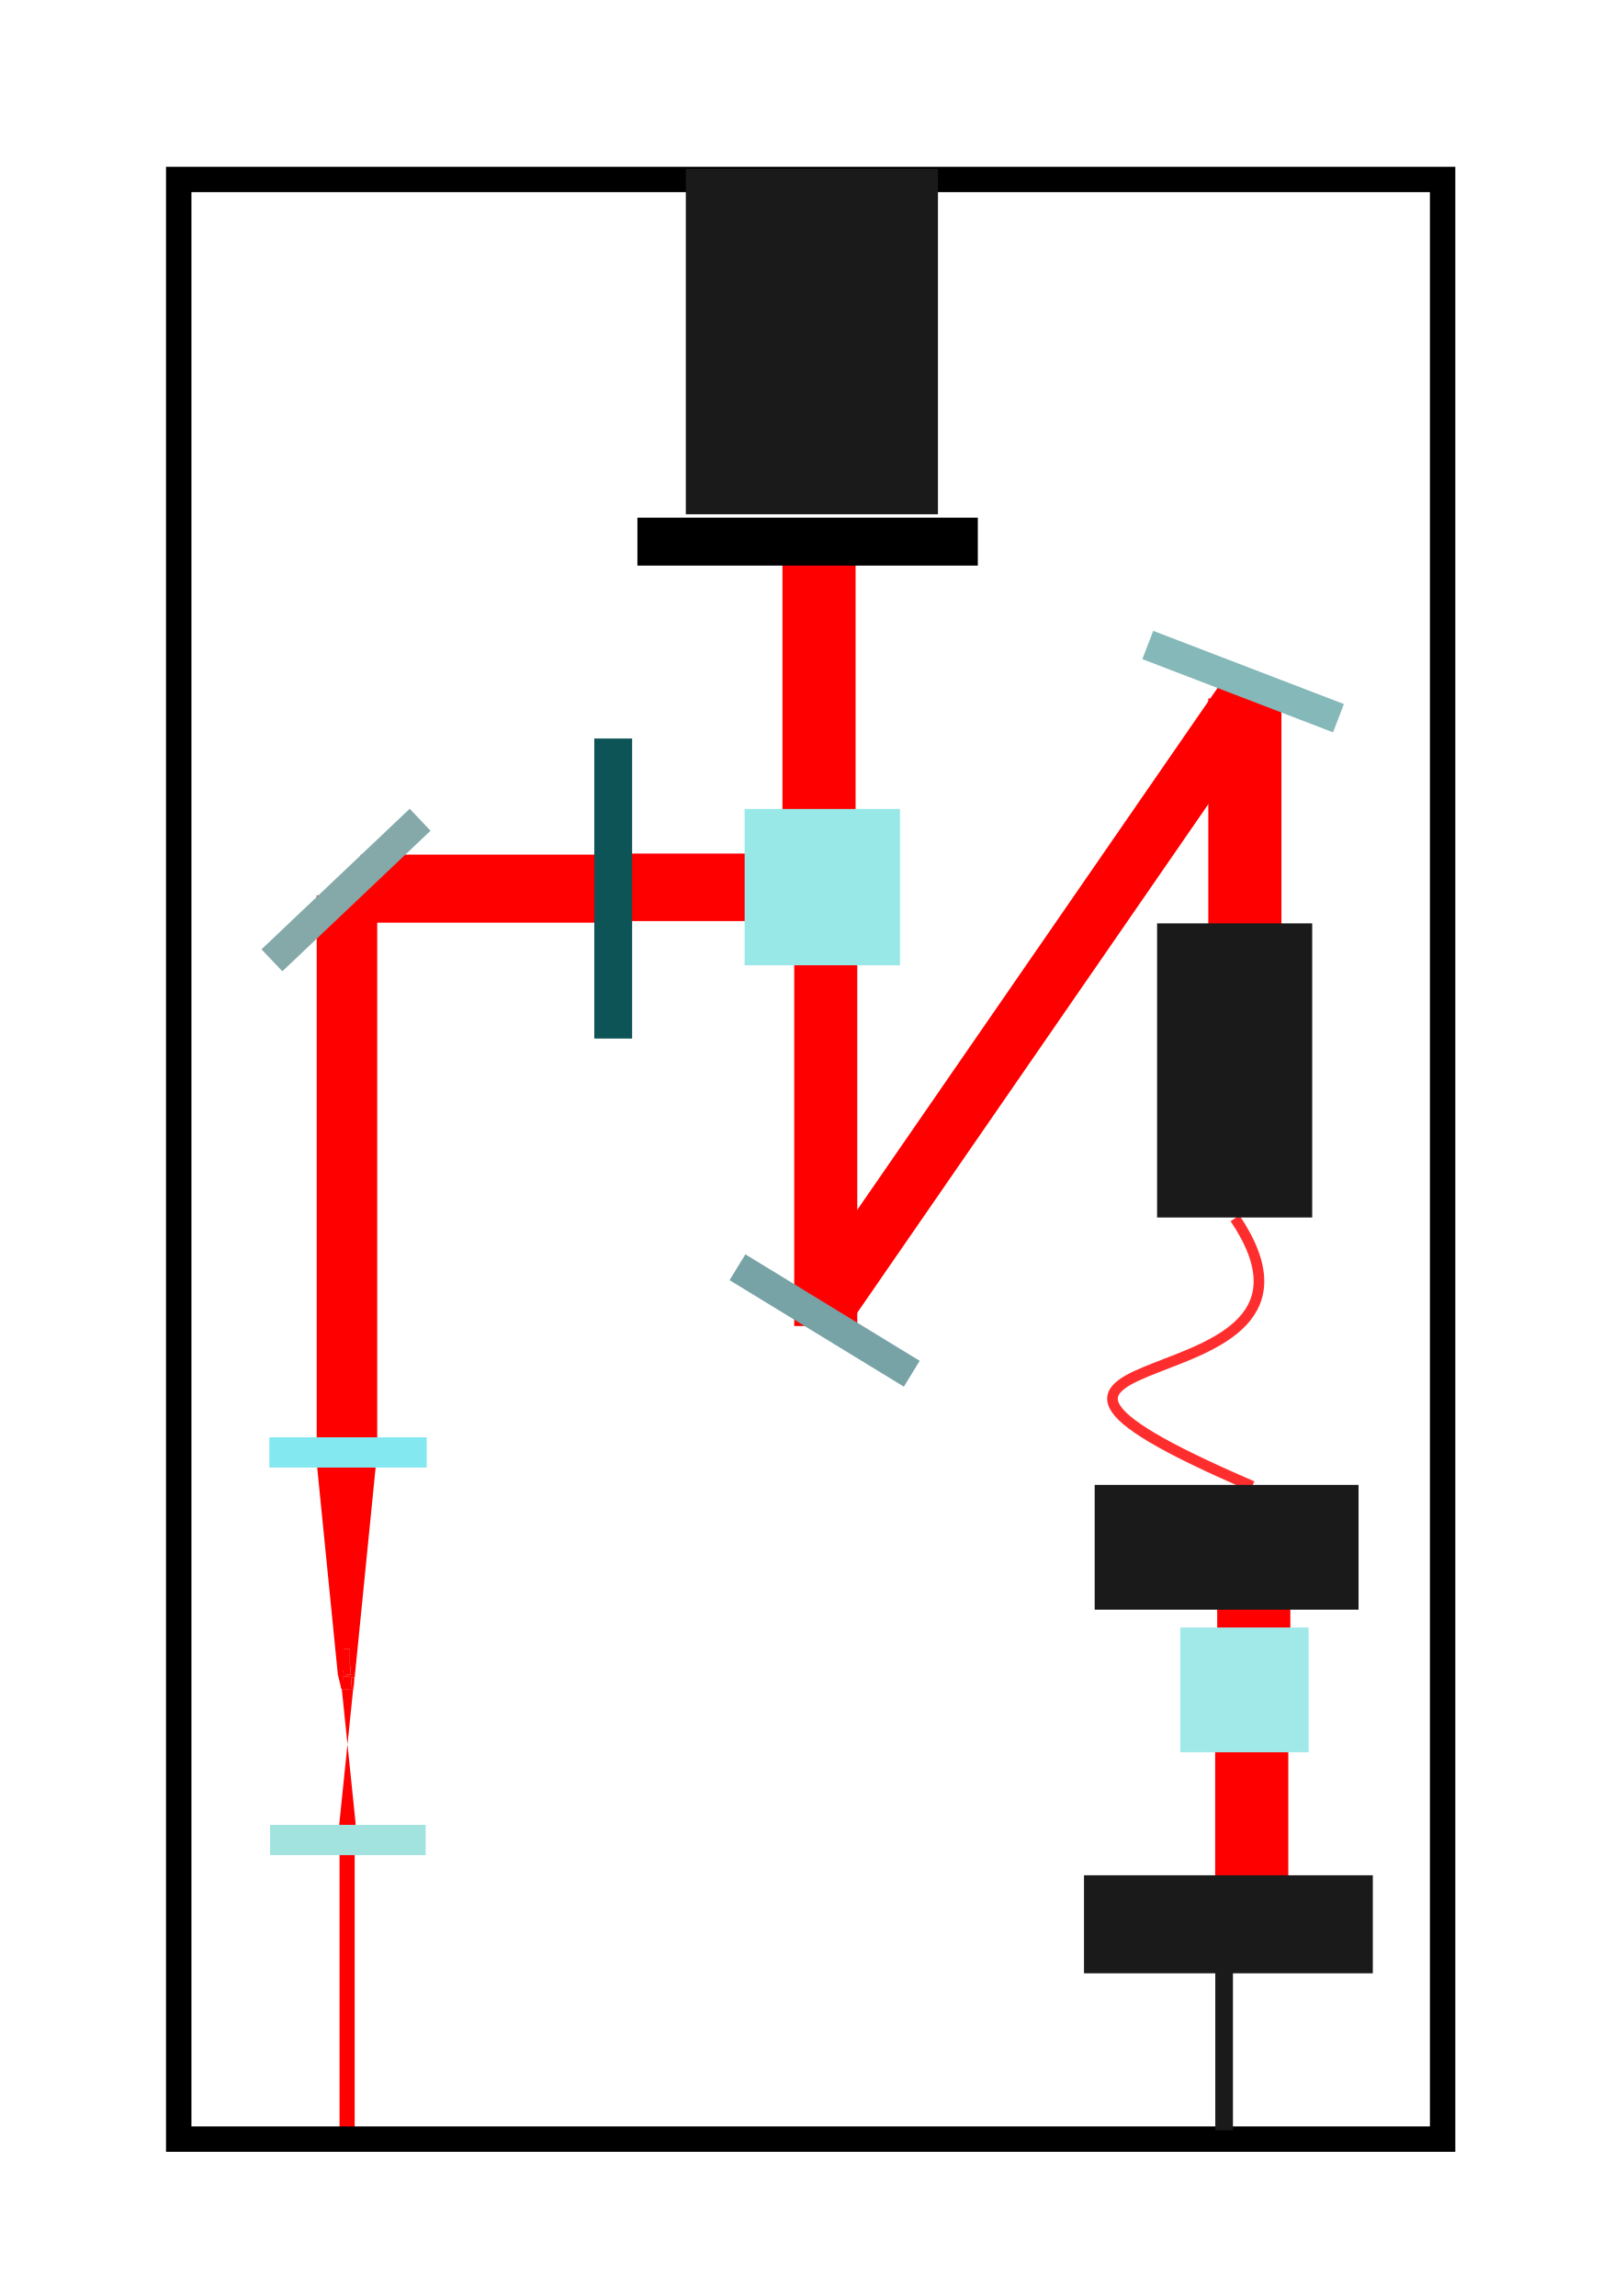
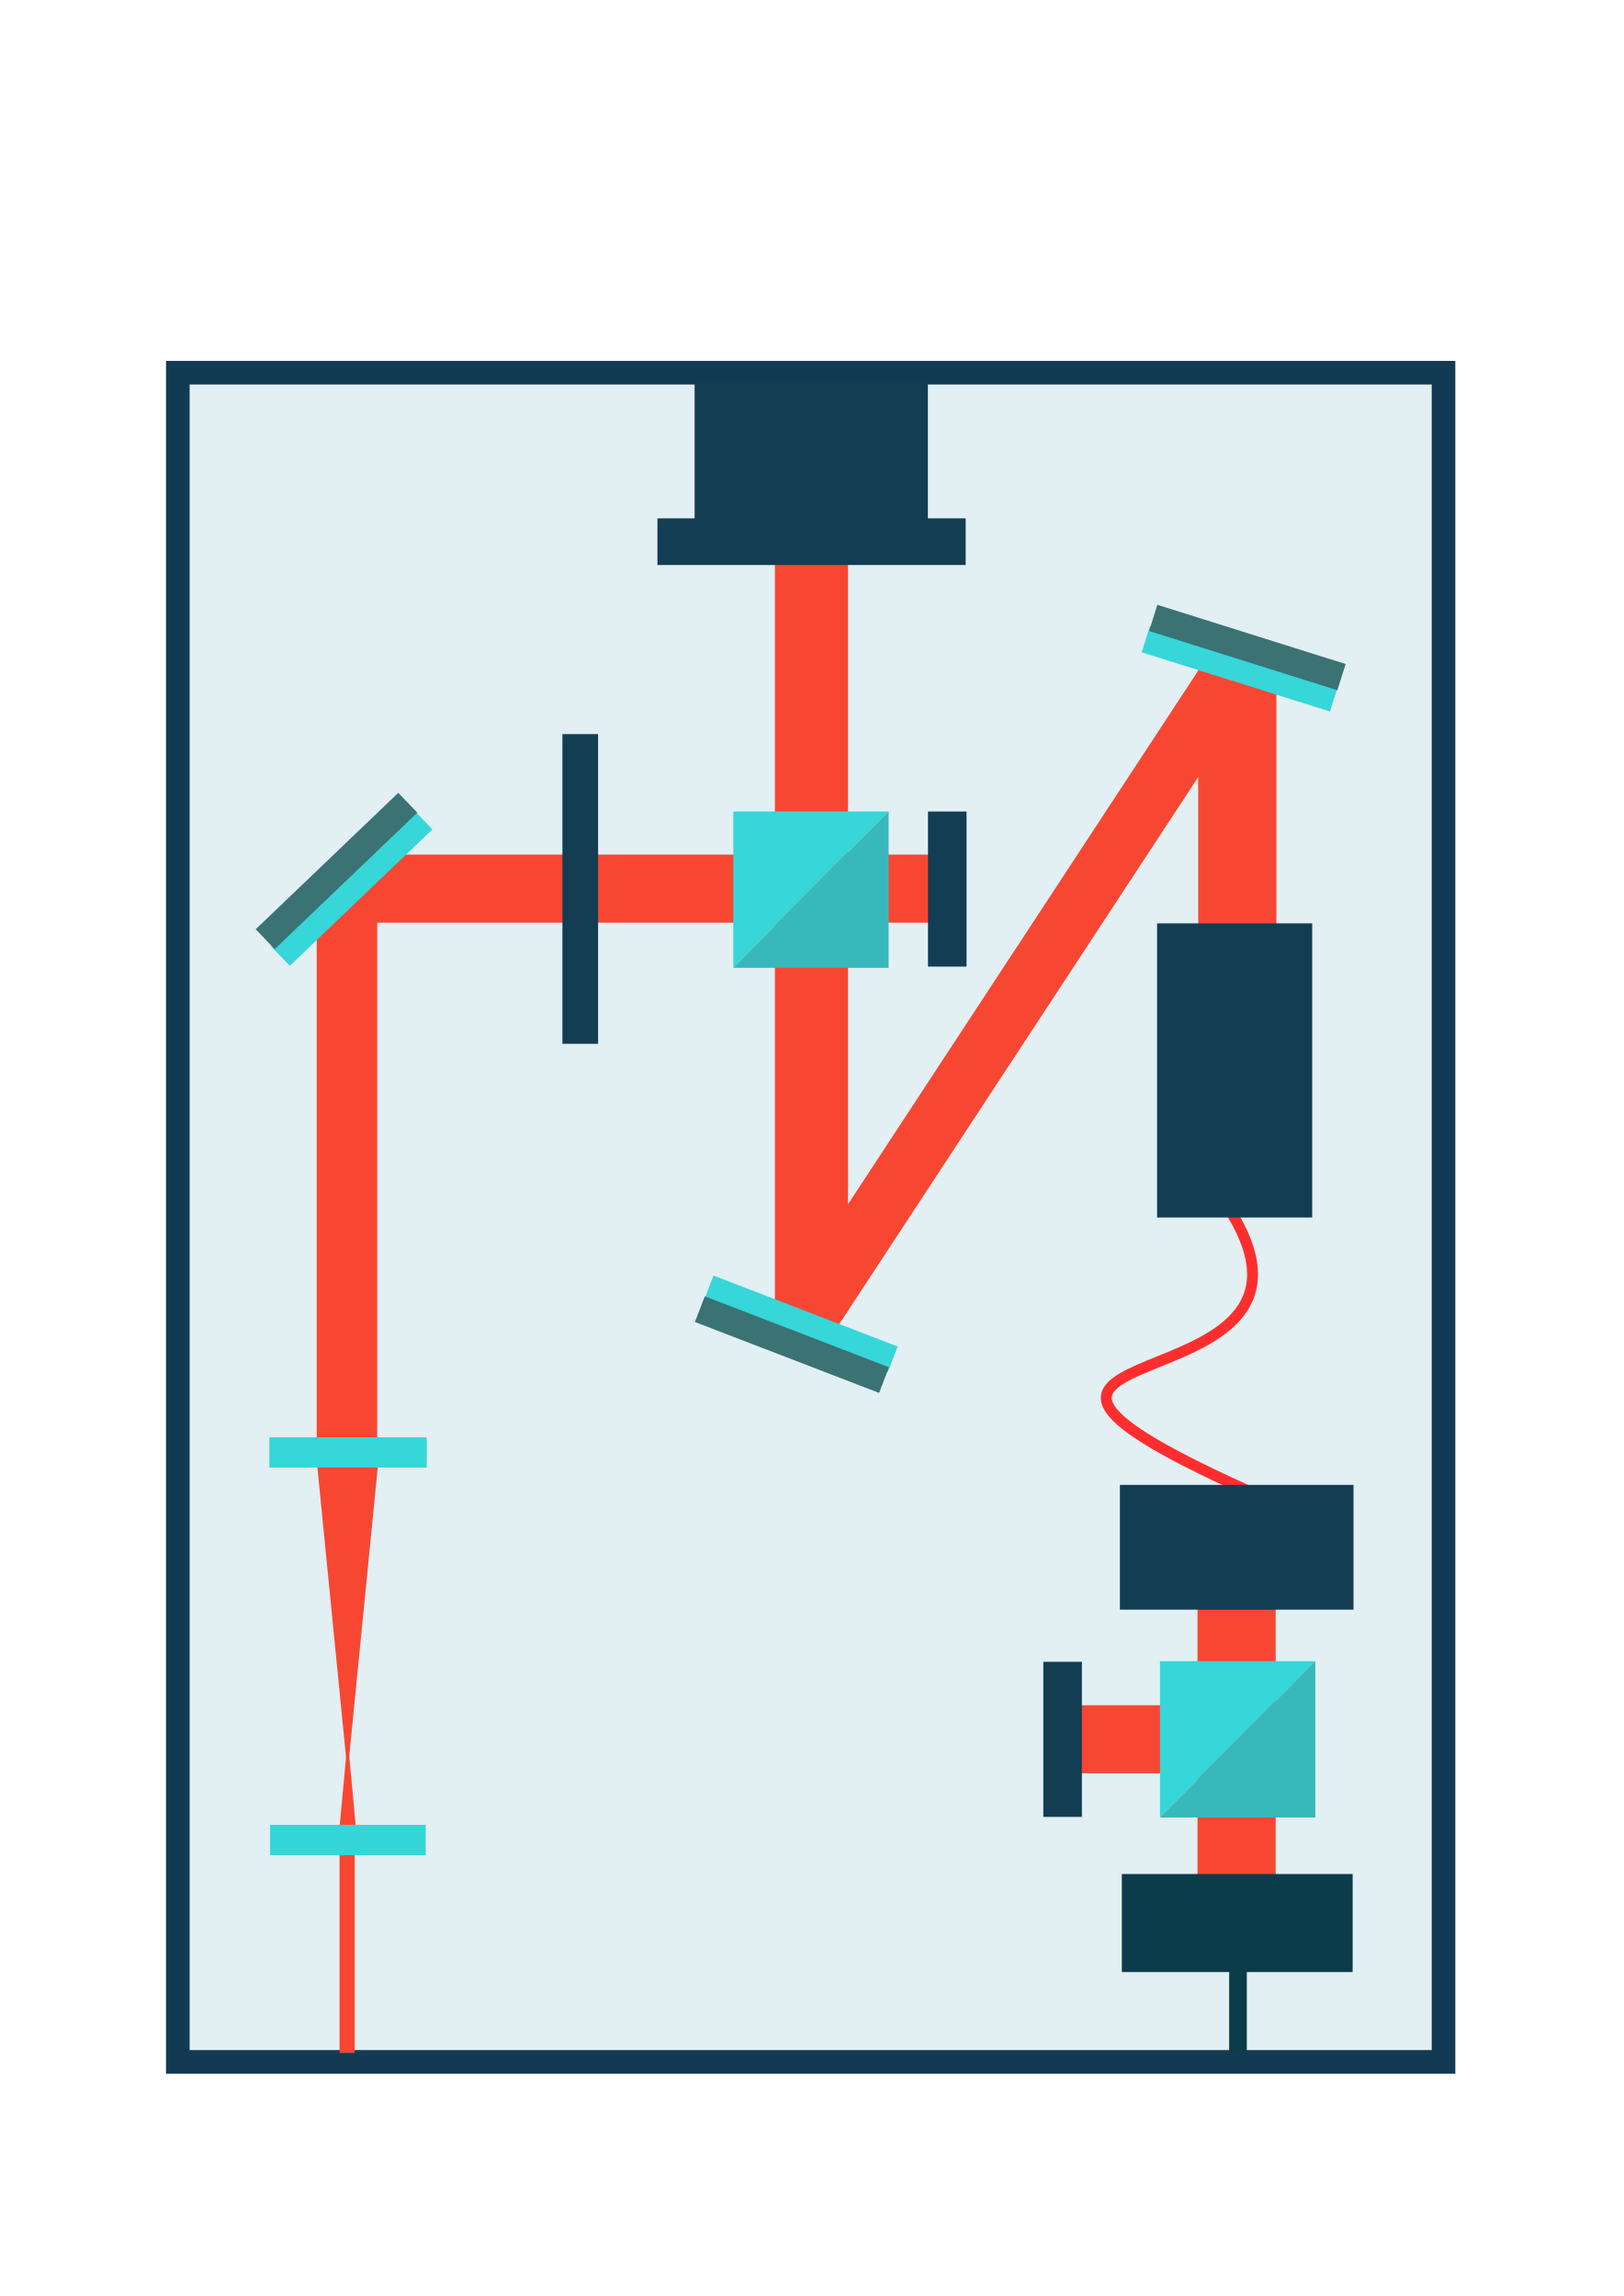
<svg xmlns="http://www.w3.org/2000/svg" width="210mm" height="297mm" viewBox="0 0 210 297" version="1.1" id="svg1">
  <defs id="defs1">
+     <rect x="48.804" y="526.39" width="334.659" height="251.866" id="rect139" />
+     <rect x="114.93" y="550.926" width="160.533" height="83.81" id="rect138" />
+     <rect x="200.897" y="616.249" width="350.029" height="133.11" id="rect137" />
    <rect x="462.77" y="751.675" width="19.609" height="77.564" id="rect76" />
    <linearGradient id="swatch8">
      <stop style="stop-color:#467036;stop-opacity:1;" offset="0" id="stop8" />
    </linearGradient>
  </defs>
-   <path d="m 44.431,218.567 v -1.146 l -0.086,1.146 z" style="fill:#ff0000;stroke-width:2.575" id="path45" />
-   <path d="m 45.401,218.567 -0.155,-2.063 v 2.063 z" style="fill:#ff0000;stroke-width:2.575" id="path42" />
-   <path d="m 40.988,189.463 2.723,27.301 0.321,0.033 -0.006,-0.053 0.346,-0.036 0.059,-0.793 v -2.647 h 0.815 v 2.126 l 0.03,-0.002 0.091,1.213 0.548,-0.056 2.702,-27.087 z" style="fill:#ff0000;stroke-width:2.575" id="path64" />
  <g id="layer1" transform="translate(-38.85912,24.85841)">
-     <rect style="fill:#ff0000;fill-opacity:1;fill-rule:nonzero;stroke:none;stroke-width:3.55;stroke-dasharray:none;stroke-opacity:1" id="rect17" width="1.957" height="37.012" x="82.774" y="213.936" />
-     <rect style="fill:#ff0000;fill-opacity:1;fill-rule:nonzero;stroke:none;stroke-width:3.265;stroke-dasharray:none;stroke-opacity:1" id="rect18" width="7.826" height="70.763" x="79.819" y="90.969" />
-     <rect style="fill:#ff0000;fill-opacity:1;fill-rule:nonzero;stroke:none;stroke-width:3.059;stroke-dasharray:none;stroke-opacity:1" id="rect19" width="30.627" height="8.805" x="85.518" y="85.689" />
-     <rect style="fill:#ff0000;fill-opacity:1;fill-rule:nonzero;stroke:none;stroke-width:3.876;stroke-dasharray:none;stroke-opacity:1" id="rect20" width="16.957" height="8.732" x="119.998" y="85.554" />
-     <rect style="fill:#ff0000;fill-opacity:1;fill-rule:nonzero;stroke:none;stroke-width:3.464;stroke-dasharray:none;stroke-opacity:1" id="rect21" width="9.457" height="33.038" x="140.058" y="47.595" />
-     <rect style="fill:#ff0000;fill-opacity:1;fill-rule:nonzero;stroke:none;stroke-width:3.464;stroke-dasharray:none;stroke-opacity:1" id="rect21-7" width="9.457" height="33.038" x="195.133" y="65.493" />
-     <rect style="fill:#ff0000;fill-opacity:1;fill-rule:nonzero;stroke:none;stroke-width:3.464;stroke-dasharray:none;stroke-opacity:1" id="rect21-9" width="9.457" height="33.038" x="196.286" y="168.023" />
-     <rect style="fill:#ff0000;fill-opacity:1;fill-rule:nonzero;stroke:none;stroke-width:3.464;stroke-dasharray:none;stroke-opacity:1" id="rect21-0" width="9.457" height="33.038" x="196.022" y="195.01" />
-     <rect style="fill:#ff0000;fill-opacity:1;fill-rule:nonzero;stroke:none;stroke-width:3.265;stroke-dasharray:none;stroke-opacity:1" id="rect22" width="8.152" height="47.61" x="141.58" y="99.059" />
-     <path style="fill:none;fill-opacity:1;fill-rule:nonzero;stroke:#ff2e2e;stroke-width:1.375;stroke-dasharray:none;stroke-opacity:1" d="m 200.818,167.391 c -47.2,-20.348 14.963,-9.075 -2.23,-34.663" id="path37" transform="translate(1.0208333e-6)" />
-     <rect style="fill:#ff0000;fill-opacity:1;fill-rule:nonzero;stroke:none;stroke-width:4.176;stroke-dasharray:none;stroke-opacity:1" id="rect23" width="101.221" height="7.563" x="-46.685" y="198.15" transform="matrix(0.5680426,-0.8229991,0.8438448,0.5365874,0,0)" />
-     <rect style="fill:none;fill-opacity:1;fill-rule:nonzero;stroke:#000000;stroke-width:3.286;stroke-dasharray:none;stroke-opacity:1" id="rect8" width="163.464" height="253.49" x="61.975" y="-1.642" />
-     <rect style="fill:none;fill-opacity:1;fill-rule:nonzero;stroke:#84e8f1;stroke-width:2.582;stroke-dasharray:none;stroke-opacity:1" id="rect9-8" width="17.775" height="1.335" x="74.985" y="162.354" />
-     <rect style="fill:none;fill-opacity:1;fill-rule:nonzero;stroke:#84a9a8;stroke-width:2.766;stroke-dasharray:none;stroke-opacity:1" id="rect9-8-1" width="23.652" height="1.152" x="-13.297" y="122.459" transform="rotate(-43.49137)" />
-     <rect style="fill:none;fill-opacity:1;fill-rule:nonzero;stroke:#0d5457;stroke-width:3.265;stroke-dasharray:none;stroke-opacity:1" id="rect12" width="1.63" height="35.545" x="117.353" y="72.306" />
-     <rect style="fill-opacity:1;fill-rule:nonzero;stroke:none;stroke-width:3.588;stroke-dasharray:none;stroke-opacity:1;fill:#97e8e6" id="rect13" width="20.09" height="20.218" x="135.167" y="79.786" />
-     <rect style="fill:#ff0000;fill-opacity:1;fill-rule:nonzero;stroke:#000000;stroke-width:3.265;stroke-dasharray:none;stroke-opacity:1" id="rect14" width="40.762" height="2.935" x="122.93" y="43.737" />
-     <rect style="fill:none;fill-opacity:1;fill-rule:nonzero;stroke:#77a2a6;stroke-width:2.766;stroke-dasharray:none;stroke-opacity:1" id="rect9-8-1-7" width="23.652" height="1.152" x="-212.094" y="48.095" transform="matrix(-0.8532981,-0.5214234,-0.5214234,0.8532981,0,0)" />
-     <rect style="fill:none;fill-opacity:1;fill-rule:nonzero;stroke:#85b8b8;stroke-width:2.766;stroke-dasharray:none;stroke-opacity:1" id="rect9-8-1-7-2" width="23.652" height="1.152" x="197.239" y="11.89" transform="matrix(0.9335364,0.3584827,0.3584827,-0.9335364,0,0)" />
-     <rect style="fill:#1a1a1a;fill-opacity:1;fill-rule:nonzero;stroke:none;stroke-width:3.265;stroke-dasharray:none;stroke-opacity:1" id="rect34" width="20.061" height="38.047" x="188.51" y="94.585" />
-     <rect style="fill:#1a1a1a;fill-opacity:1;fill-rule:nonzero;stroke:none;stroke-width:3.265;stroke-dasharray:none;stroke-opacity:1" id="rect35" width="37.355" height="12.682" x="179.056" y="217.718" />
-     <rect style="fill:#1a1a1a;fill-opacity:1;fill-rule:nonzero;stroke:none;stroke-width:3.265;stroke-dasharray:none;stroke-opacity:1" id="rect36" width="34.127" height="16.141" x="180.439" y="167.22" />
-     <rect style="fill:#a1e9e9;fill-opacity:1;fill-rule:nonzero;stroke:none;stroke-width:3.265;stroke-dasharray:none;stroke-opacity:1" id="rect37" width="16.602" height="16.141" x="191.507" y="185.667" />
-     <rect style="fill:#1a1a1a;fill-opacity:1;fill-rule:nonzero;stroke:none;stroke-width:1.265;stroke-dasharray:none;stroke-opacity:1" id="rect74" width="2.283" height="20.87" x="196.038" y="229.824" />
-     <rect style="fill:#1a1a1a;fill-opacity:1;fill-rule:nonzero;stroke:none;stroke-width:1.265;stroke-dasharray:none;stroke-opacity:1" id="rect75" width="32.61" height="44.675" x="127.558" y="-3.01" />
-     <text xml:space="preserve" transform="matrix(0.2645833,0,0,0.2645833,38.85912,-24.85841)" id="text75" style="text-align:start;writing-mode:lr-tb;direction:ltr;white-space:pre;shape-inside:url(#rect76);display:inline;fill:#1a1a1a;fill-opacity:1;fill-rule:nonzero;stroke:none;stroke-width:4.781;stroke-dasharray:none;stroke-opacity:1" />
+     <rect style="fill:#e2eff3;fill-opacity:1;fill-rule:nonzero;stroke:#123b53;stroke-width:3.053;stroke-dasharray:none;stroke-opacity:1" id="rect8" width="163.697" height="218.504" x="61.859" y="23.351" />
  </g>
-   <path d="m 44.371,216.708 0.996,-0.102 -0.091,-1.213 -0.03,0.002 v -2.126 H 44.431 v 2.647 z" style="fill:#ff0101;stroke-width:2.078" id="path68" />
-   <path d="m 45.98,235.74 -1.039,-10.1 -1.112,10.805 -0.051,-0.005 v 0.225 h 2.201 z" style="fill:#ff0101;stroke-width:2.078" id="path67" />
-   <rect style="fill:#00ffff;fill-opacity:1;fill-rule:nonzero;stroke:#a3e3df;stroke-width:2.574;stroke-dasharray:none;stroke-opacity:1" id="rect9" width="17.553" height="1.344" x="75.076" y="212.482" transform="translate(-38.85912,24.85841)" />
-   <path d="m 44.031,216.797 0.331,0.034 0.009,-0.122 -0.346,0.036 z" style="fill:#808080;stroke-width:2.161" id="path74" />
-   <path d="m 45.915,216.55 -0.548,0.056 0.025,0.331 0.44,0.045 -0.163,1.585 h 0.045 z" style="fill:#ff0101;stroke-width:2.161;fill-opacity:1" id="path72" />
-   <path d="m 44.362,216.831 1.03,0.106 -0.025,-0.331 -0.996,0.102 z" style="fill:#ff0101;stroke-width:2.161;fill-opacity:1" id="path70" />
-   <path d="m 44.161,218.507 0.32,-0.045 -0.43,-1.727 -0.322,0.013 z" style="fill:#ff0101;fill-opacity:1;stroke-width:2.161" id="path73" />
-   <path d="m 45.392,216.937 0.122,1.63 h 0.155 l 0.163,-1.585 z" style="fill:#ff0101;stroke-width:2.161;fill-opacity:1" id="path71" />
-   <path d="m 43.899,216.328 0.305,2.249 h 0.032 l 0.218,-2.206 z" style="fill:#ff0101;fill-opacity:1;stroke-width:3.155" id="path69" />
-   <path d="m 45.669,218.567 h -1.455 l 0.728,7.073 z" style="fill:#ff0101;stroke-width:2.161;fill-opacity:1" id="path66" />
-   <path d="m 44.362,216.831 -0.13,1.736 h 1.282 l -0.122,-1.63 z" style="fill:#ff0101;stroke-width:2.161;fill-opacity:1" id="path65" />
+   <g id="layer2" style="display:inline">
+     <rect style="fill:#f74732;fill-opacity:1;fill-rule:nonzero;stroke:none;stroke-width:3.019;stroke-dasharray:none;stroke-opacity:1" id="rect17" width="1.957" height="26.768" x="43.915" y="238.794" />
+     <rect style="fill:#f74732;fill-opacity:1;fill-rule:nonzero;stroke:none;stroke-width:3.246;stroke-dasharray:none;stroke-opacity:1" id="rect18" width="7.826" height="69.948" x="79.819" y="91.784" transform="translate(-38.85912,24.85841)" />
+     <rect style="fill:#f74732;fill-opacity:1;fill-rule:nonzero;stroke:none;stroke-width:4.73;stroke-dasharray:none;stroke-opacity:1" id="rect19" width="73.243" height="8.805" x="47.555" y="110.547" />
+     <rect style="display:inline;fill:#f74732;fill-opacity:1;fill-rule:nonzero;stroke:none;stroke-width:2.557;stroke-dasharray:none;stroke-opacity:1" id="rect19-3" width="21.393" height="8.805" x="138.871" y="220.582" />
+     <rect style="fill:#f74732;fill-opacity:1;fill-rule:nonzero;stroke:none;stroke-width:5.922;stroke-dasharray:none;stroke-opacity:1" id="rect21" width="9.457" height="96.538" x="100.221" y="72.453" />
+     <rect style="fill:#f74732;fill-opacity:1;fill-rule:nonzero;stroke:none;stroke-width:3.763;stroke-dasharray:none;stroke-opacity:1" id="rect21-7" width="10.109" height="36.462" x="154.97" y="86.927" />
+     <rect style="fill:#f74732;fill-opacity:1;fill-rule:nonzero;stroke:none;stroke-width:4.484;stroke-dasharray:none;stroke-opacity:1" id="rect21-0" width="10.109" height="51.789" x="154.88" y="201.281" />
+     <rect style="fill:#f74732;stroke-width:1.265;fill-opacity:1" id="rect2" width="4.239" height="3.587" x="83.535" y="89.439" transform="translate(-38.85912,24.85841)" />
+     <rect style="fill:#f74732;fill-opacity:1;fill-rule:nonzero;stroke:none;stroke-width:4.176;stroke-dasharray:none;stroke-opacity:1" id="rect23" width="101.221" height="7.563" x="-92.627" y="177.282" transform="matrix(0.5485917,-0.8360904,0.8561929,0.5166563,0,0)" />
+     <path d="m 87.752,164.602 -3.939,39.862 -3.939,-39.862 z" style="fill:#f74732;stroke-width:0.565;fill-opacity:1" id="path2-1" transform="translate(-38.85912,24.85841)" />
+     <path d="M 158.467,230.232 138.753,190.37 119.039,230.232 Z" style="display:none;fill:#f74732;fill-opacity:1;stroke-width:1.265" id="path2" transform="translate(-38.85912,24.85841)" />
+     <path d="m 84.873,211.406 -1.045,-11.247 -1.045,11.247 z" style="fill:#f74732;stroke-width:0.155;fill-opacity:1" id="path2-5" transform="translate(-38.85912,24.85841)" />
+     <path style="display:inline;fill:none;fill-opacity:1;fill-rule:nonzero;stroke:#ff2e2e;stroke-width:1.408;stroke-dasharray:none;stroke-opacity:1" d="m 161.131,192.722 c -47.129,-21.389 14.941,-9.539 -2.227,-36.436" id="path37" />
+   </g>
+   <g id="layer3" style="display:inline">
+     <rect style="fill:#133d53;fill-opacity:1;fill-rule:nonzero;stroke:none;stroke-width:3.265;stroke-dasharray:none;stroke-opacity:1" id="rect34" width="20.061" height="38.047" x="188.51" y="94.585" transform="translate(-38.85912,24.85841)" />
+     <rect style="fill:#0b3c4a;fill-opacity:1;fill-rule:nonzero;stroke:none;stroke-width:2.919;stroke-dasharray:none;stroke-opacity:1" id="rect35" width="29.855" height="12.682" x="145.088" y="242.414" />
+     <rect style="fill:#133d53;fill-opacity:1;fill-rule:nonzero;stroke:none;stroke-width:3.072;stroke-dasharray:none;stroke-opacity:1" id="rect36" width="30.214" height="16.141" x="144.841" y="192.078" />
+     <rect style="fill:#133d53;fill-opacity:1;fill-rule:nonzero;stroke:none;stroke-width:0.776;stroke-dasharray:none;stroke-opacity:1" id="rect75" width="30.164" height="18.182" x="89.84" y="49.483" />
+     <rect style="fill:#0b3c4a;fill-opacity:1;fill-rule:nonzero;stroke:none;stroke-width:0.907;stroke-dasharray:none;stroke-opacity:1" id="rect74" width="2.283" height="10.722" x="158.973" y="254.683" />
+     <g id="layer4" style="fill:#36d6d9;fill-opacity:1">
+       <rect style="display:inline;fill:#36d6d9;fill-opacity:1;fill-rule:nonzero;stroke:#35d7d9;stroke-width:2.582;stroke-dasharray:none;stroke-opacity:1" id="rect9-8" width="17.775" height="1.335" x="74.985" y="162.354" transform="translate(-38.85912,24.85841)" />
+       <g id="g127">
+         <path d="M 94.84,125.173 114.907,104.971 H 94.84 Z" style="display:inline;stroke-width:3.588" id="path125" />
+         <path d="m 94.84,125.173 v 0.016 h 20.09 v -20.218 h -0.023 z" style="display:inline;fill:#39b8bb;stroke-width:0.265" id="path126" />
+       </g>
+       <rect style="display:inline;fill:#36d6d9;fill-opacity:1;fill-rule:nonzero;stroke:#35d6d9;stroke-width:2.574;stroke-dasharray:none;stroke-opacity:1" id="rect9" width="17.553" height="1.344" x="75.076" y="212.482" transform="translate(-38.85912,24.85841)" />
+       <g id="g126" transform="translate(-51.81786,23.0534)">
+         <path d="m 201.842,212.037 20.067,-20.202 h -20.067 z" style="display:inline;fill:#36d6d9;fill-opacity:1;stroke-width:3.588" id="path125-5" />
+         <path d="m 201.842,212.037 v 0.016 h 20.09 v -20.218 h -0.023 z" style="display:inline;fill:#39b8bb;fill-opacity:1;stroke-width:0.265" id="path126-0" />
+       </g>
+     </g>
+     <g id="g124">
+       <rect style="fill:#36d6d9;fill-opacity:1;stroke:none;stroke-width:0.297;stroke-opacity:1" id="rect122" width="25.525" height="3.555" x="-59.299" y="112.622" transform="rotate(-43.73898)" />
+       <rect style="display:inline;fill:#3b7273;fill-opacity:1;stroke:none;stroke-width:0.297;stroke-opacity:1" id="rect122-4" width="25.525" height="3.555" x="-59.213" y="109.712" transform="rotate(-43.73898)" />
+     </g>
+     <g id="g124-8" style="display:inline" transform="rotate(-115.1992,92.41433,124.6086)">
+       <rect style="fill:#36d6d9;fill-opacity:1;stroke:none;stroke-width:0.297;stroke-opacity:1" id="rect122-7" width="25.525" height="3.555" x="-59.299" y="112.622" transform="rotate(-43.73898)" />
+       <rect style="display:inline;fill:#3b7273;fill-opacity:1;stroke:none;stroke-width:0.297;stroke-opacity:1" id="rect122-4-4" width="25.525" height="3.555" x="-59.213" y="109.712" transform="rotate(-43.73898)" />
+     </g>
+     <g id="g124-9" style="display:inline" transform="rotate(61.20293,126.8598,197.8071)">
+       <rect style="fill:#36d6d9;fill-opacity:1;stroke:none;stroke-width:0.297;stroke-opacity:1" id="rect122-3" width="25.525" height="3.555" x="-59.299" y="112.622" transform="rotate(-43.73898)" />
+       <rect style="display:inline;fill:#3b7273;fill-opacity:1;stroke:none;stroke-width:0.297;stroke-opacity:1" id="rect122-4-1" width="25.525" height="3.555" x="-59.213" y="109.712" transform="rotate(-43.73898)" />
+     </g>
+     <rect style="fill:#133d53;fill-opacity:1;stroke:none;stroke-width:0.271;stroke-opacity:1" id="rect128" width="4.612" height="40.064" x="72.74" y="94.96" />
+     <rect style="fill:#133d53;fill-opacity:1;stroke:none;stroke-width:0.265;stroke-opacity:1" id="rect129" width="39.866" height="6.033" x="85.03" y="67.054" />
+     <rect style="fill:#133d53;fill-opacity:1;stroke:none;stroke-width:0.268;stroke-opacity:1" id="rect130" width="4.986" height="20.061" x="158.879" y="80.116" transform="translate(-38.85912,24.85841)" />
+     <rect style="fill:#133d53;fill-opacity:1;stroke:none;stroke-width:0.268;stroke-opacity:1" id="rect130-4" width="4.986" height="20.061" x="173.798" y="190.105" transform="translate(-38.85912,24.85841)" />
+   </g>
</svg>
